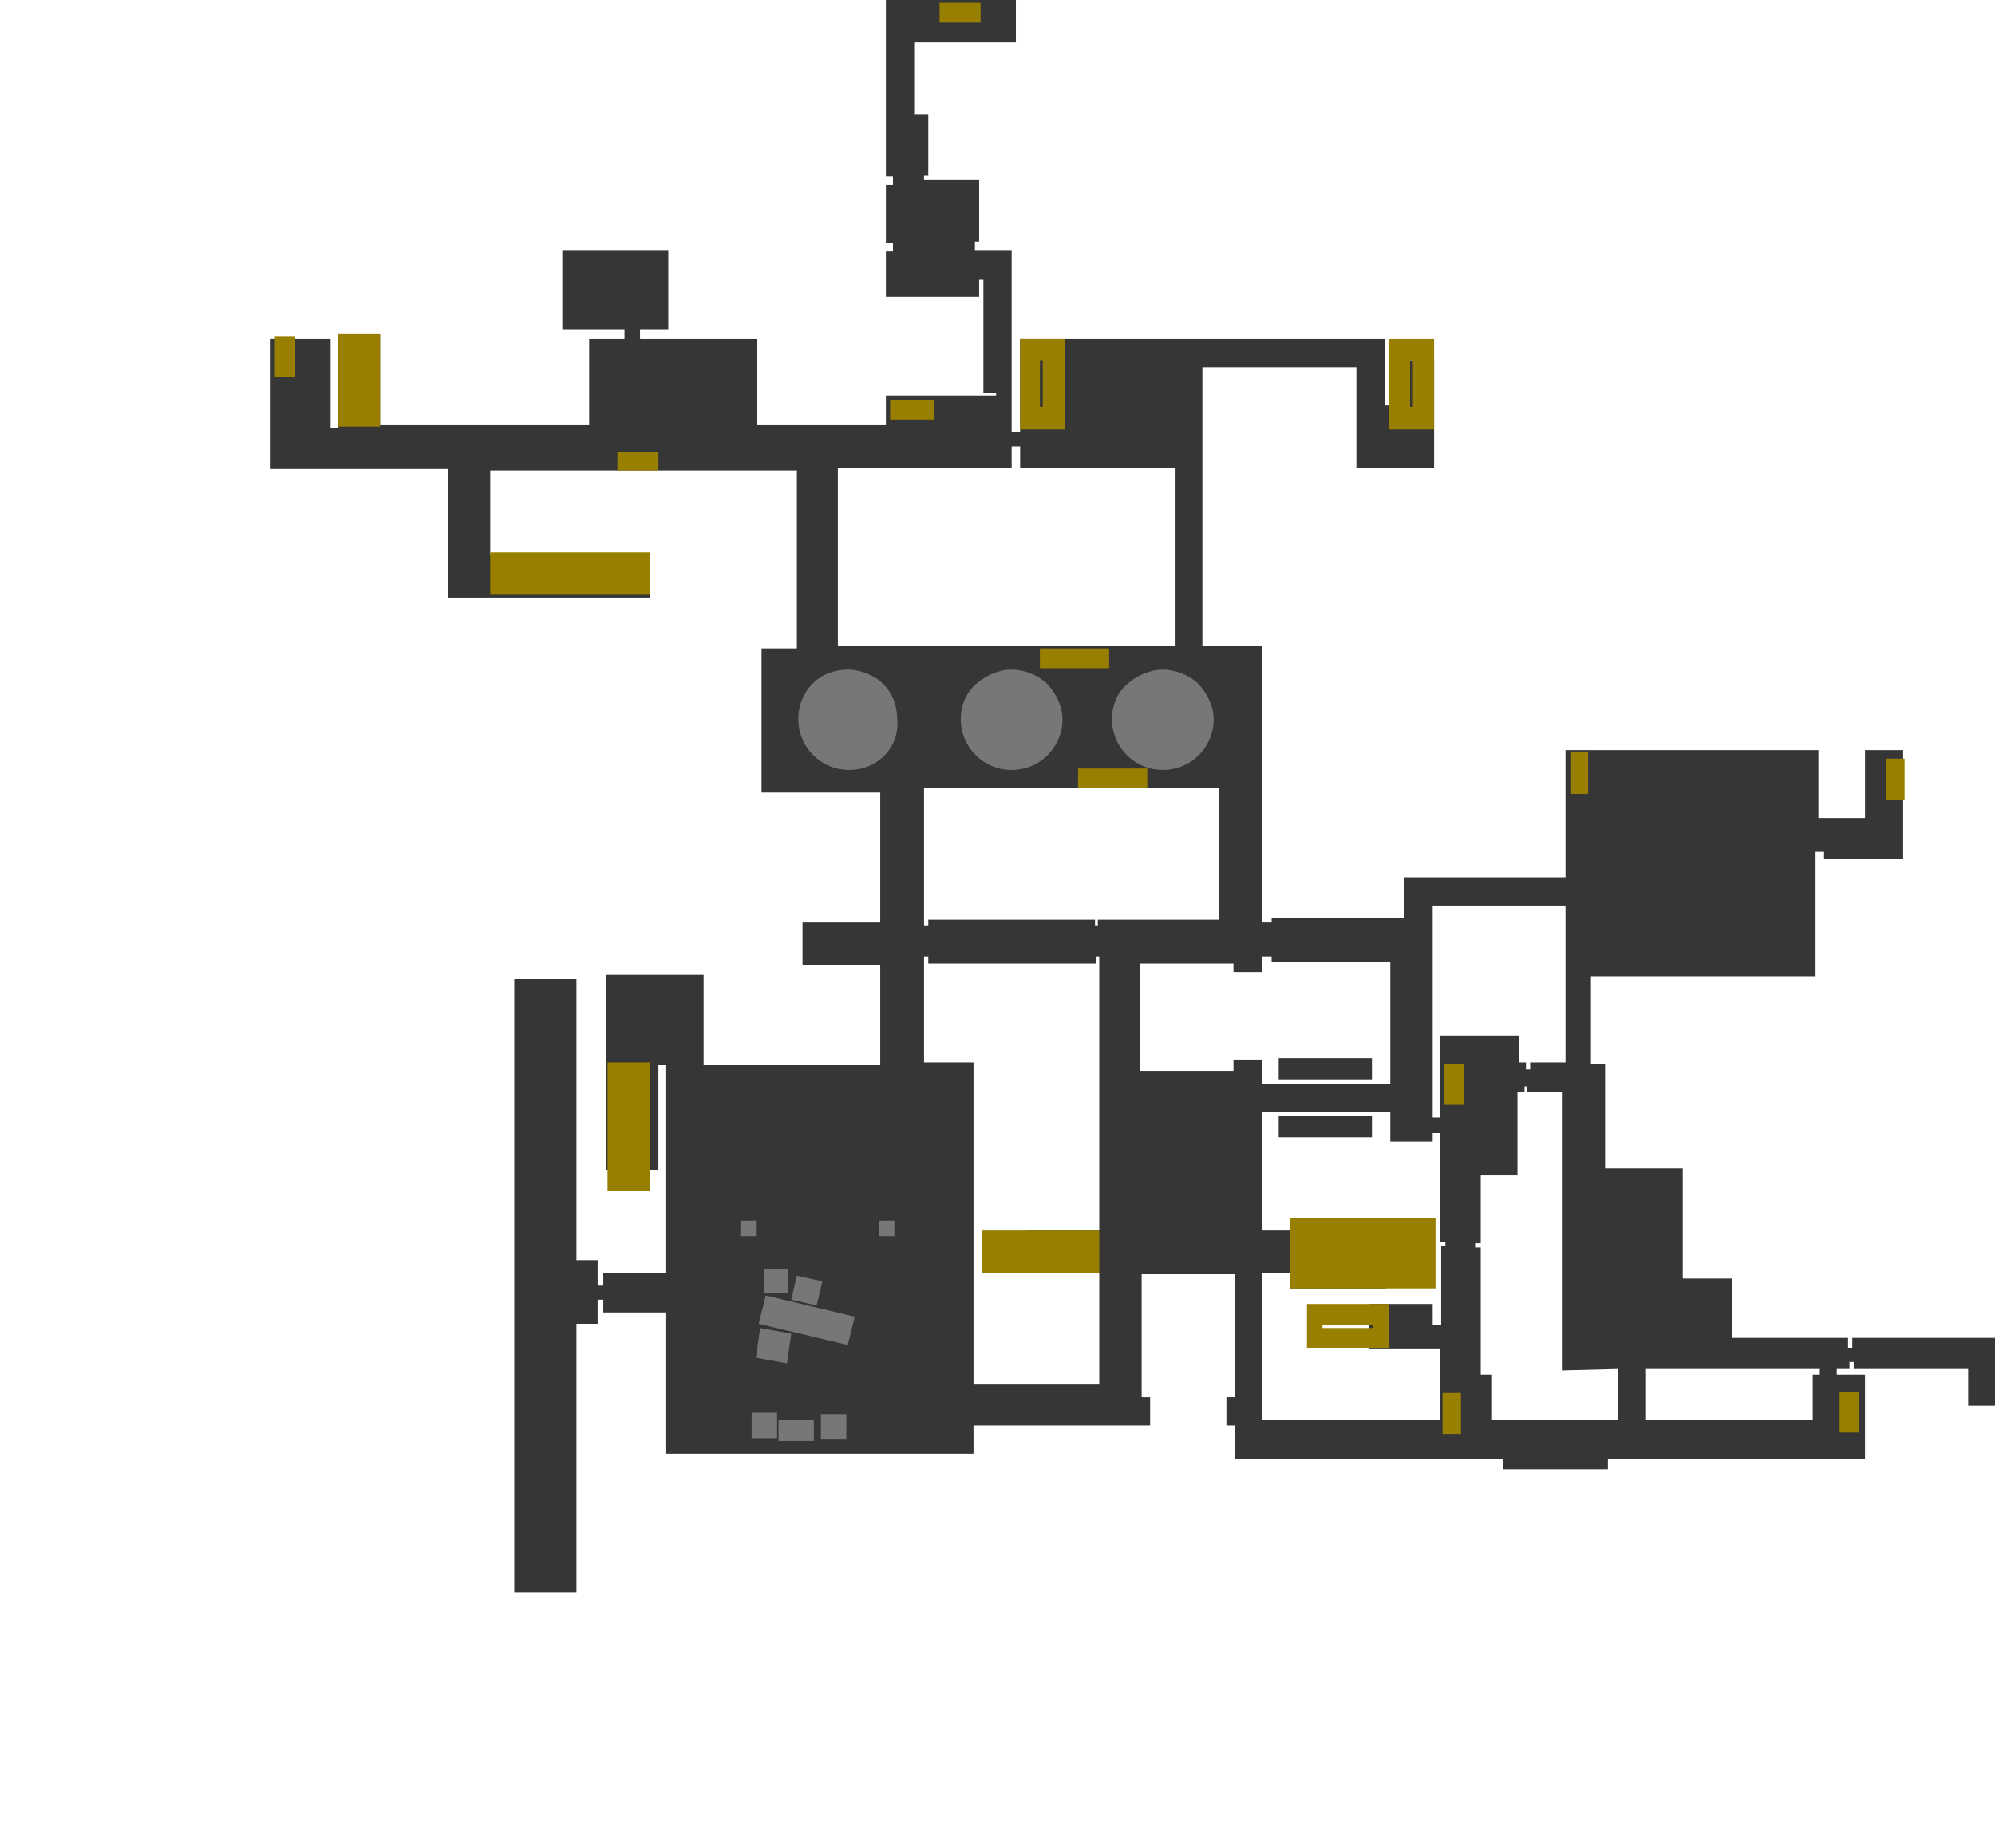
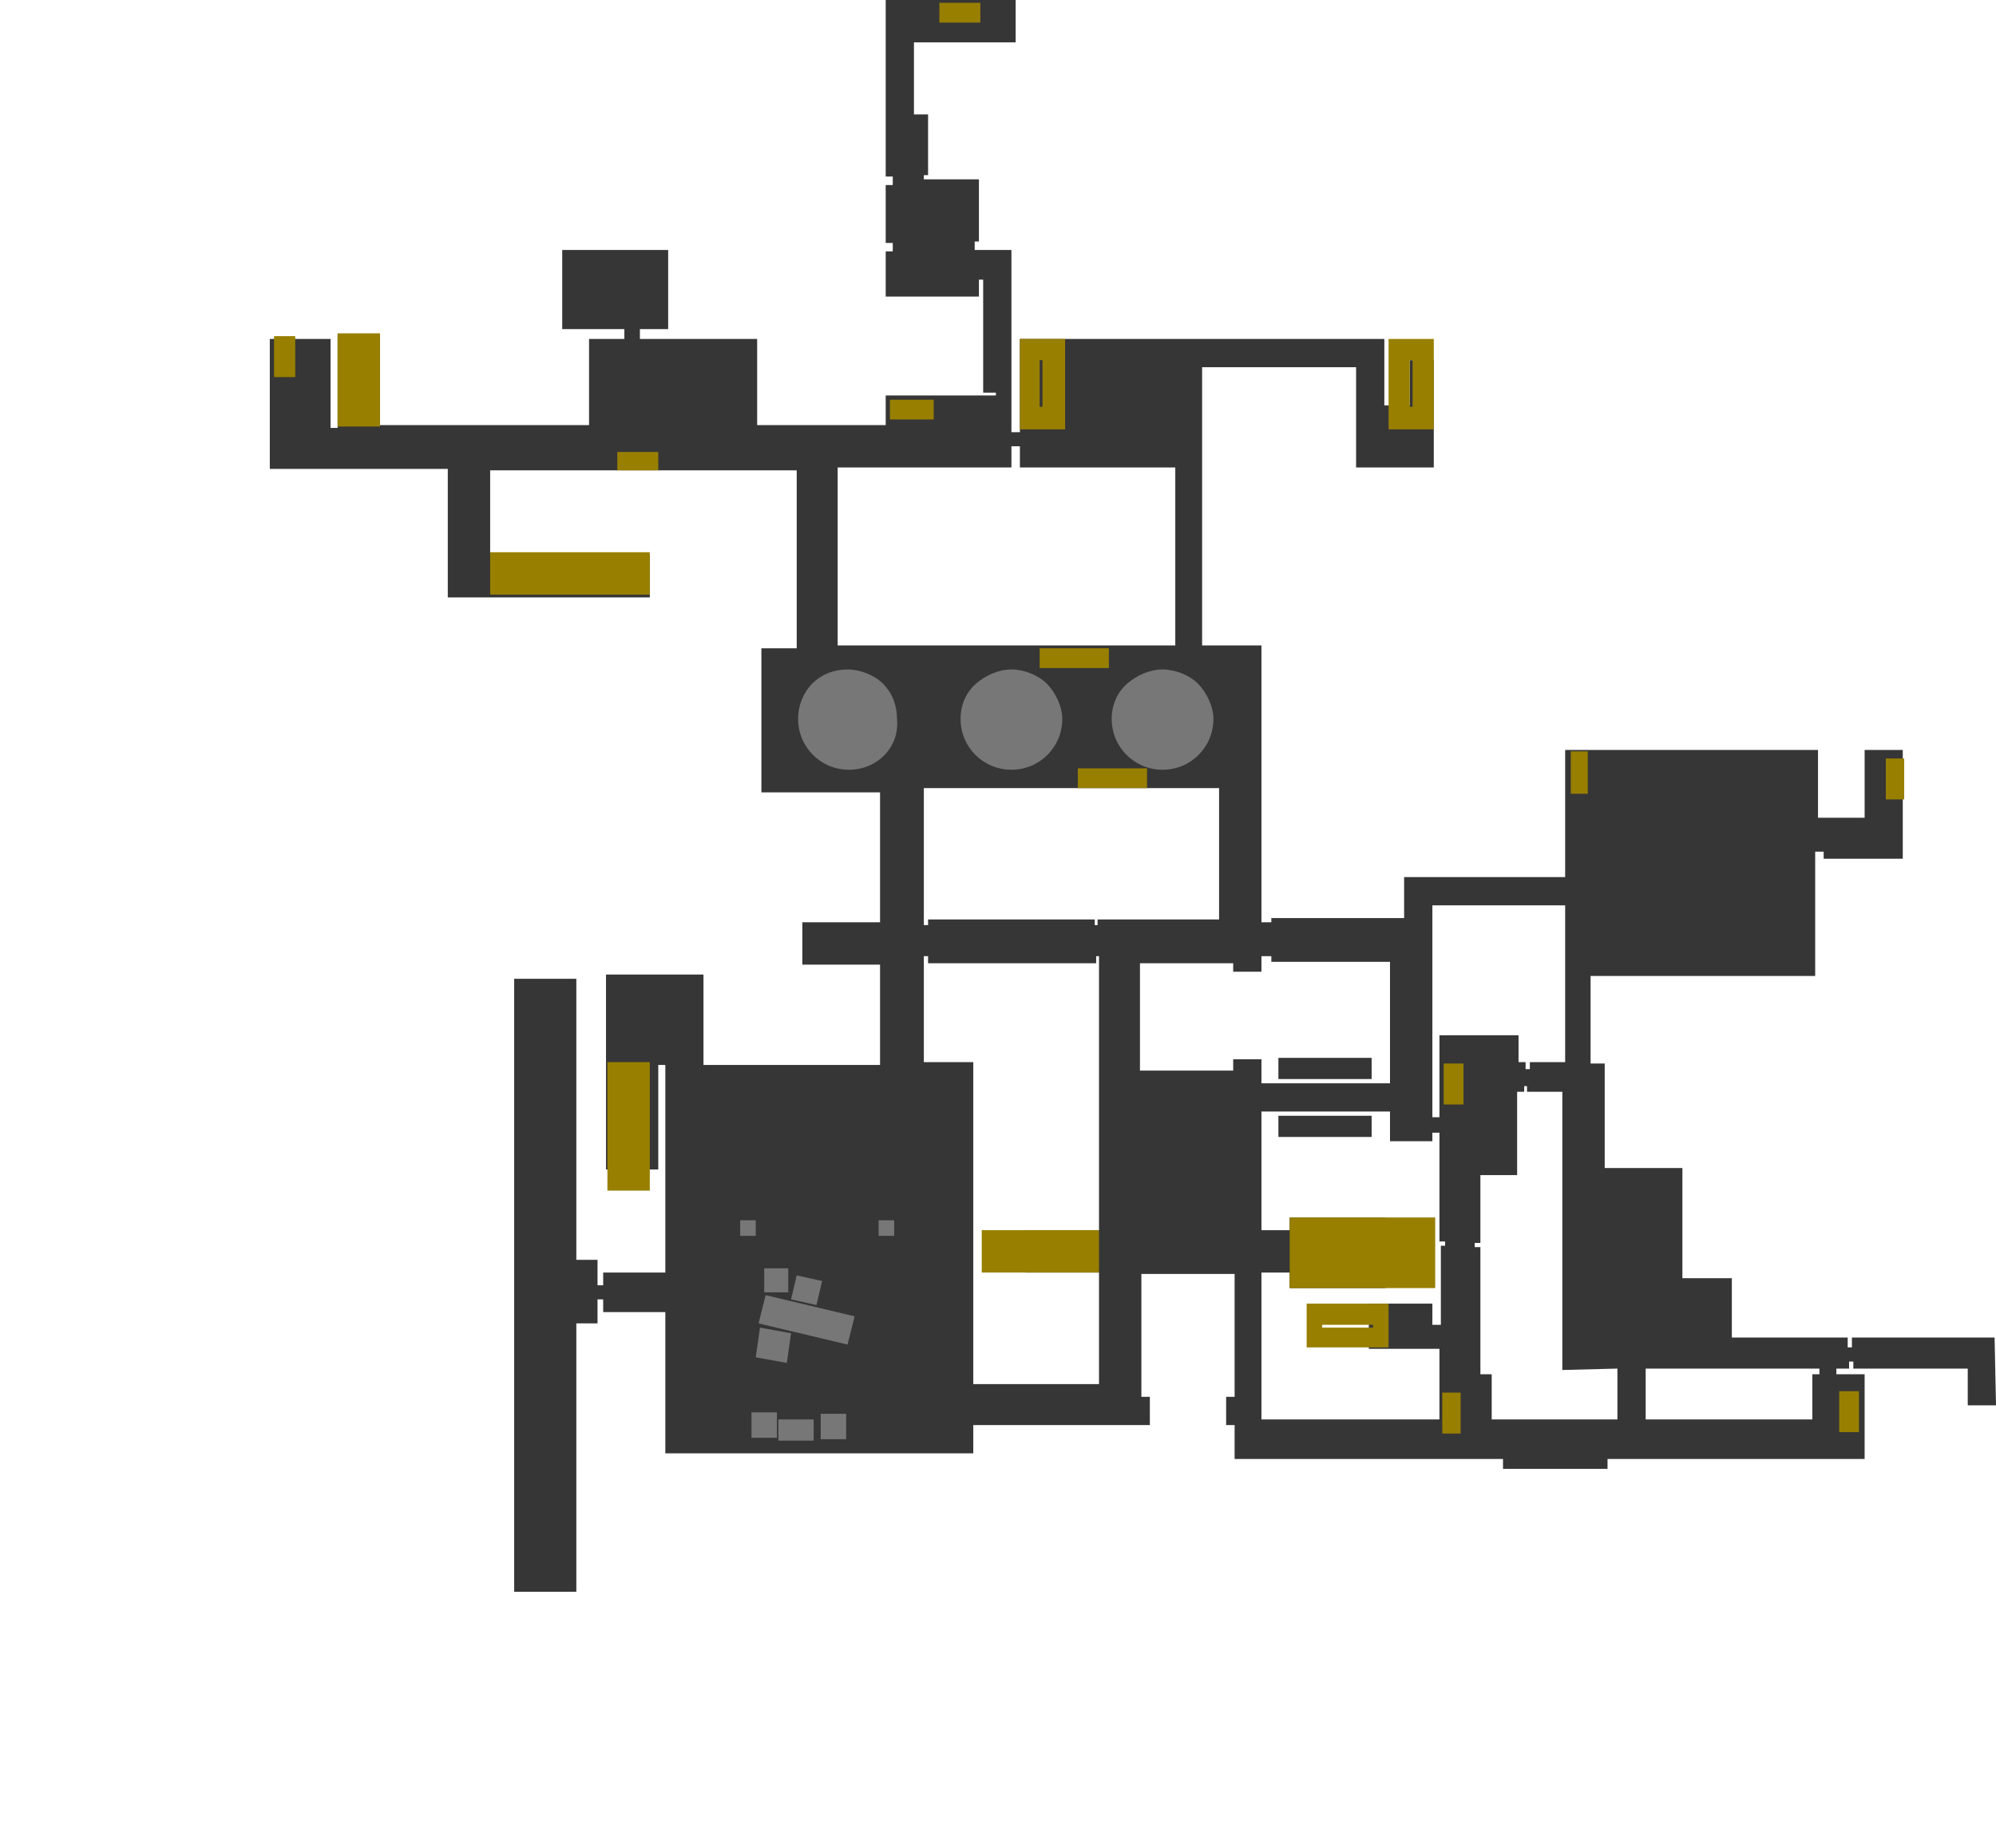
- <svg xmlns="http://www.w3.org/2000/svg" version="1.1" id="Discord.gg-_x40_marazm" x="0px" y="0px" viewBox="0 0 141.2 130.8" style="enable-background:new 0 0 141.2 130.8;" xml:space="preserve">
-   <style type="text/css">
- 	.st0{fill:#363636;}
- 	.st1{fill:#987F00;}
- 	.st2{fill:#777777;}
- </style>
+ <svg xmlns="http://www.w3.org/2000/svg" id="Discord.gg-_x40_marazm" version="1.1" viewBox="0 0 847.8 784.8">
+   <defs>
+     <style>
+       .st0 {
+         fill: #777;
+       }
+ 
+       .st1 {
+         fill: #987f00;
+       }
+ 
+       .st2 {
+         fill: #363636;
+       }
+     </style>
+   </defs>
  <g id="Basement">
    <g id="Floor-b">
-       <path class="st0" d="M97.1,79v1.5h-6.6V79H97.1z" />
-       <path class="st0" d="M97.1,74.9v1.5h-6.6v-1.5H97.1z" />
-       <path class="st0" d="M141.2,94.7h-10.1v0.7h-0.3v-0.7h-8.2v-4.2h-3.5v-7.8h-5.5v-7.4h-1v-6.2h15.9v-8.8h0.6v0.5h5.6v-7.7H132v4.8    h-3.3v-4.8h-17.9v9H99.4v2.9H90v0.3h-0.7V45.7h-4.2V26H96v7.1h5.5v-7.6h-1.7v3.2H98V24H72.2v6.6h-0.6V17.7H69v-0.6h0.3v-4.4h-3.9    v-0.3h0.3V8.1h-1V3h7.2V0h-9.2v12.5h0.5v0.6h-0.5v4.1h0.5v0.6h-0.5V21h6.6v-1.2h0.3v8h0.9V28h-7.8v2.1h-9.1V24l-8.3,0v-0.7h2v-5.6    h-7.5v5.6h4.4V24h-2.5l0,6.1l-14.8,0l0-6.4h-3l0,6.6h-0.5V24h-4.3v9.2h12.6v9.1H46v-3H34.7v-6h21.7v12.6h-2.5v10.2h8.4v9.2h-5.5v3    h5.5v7.1H49.8v-6.4h-6.9v13.8h3.7l0-7.4h0.5l0,14.7h-4.4v0.9h-0.4v-1.8h-1.5V69.3h-4.4v43.4h4.4v-19h1.5V92h0.4v0.9h4.4v10h21.8    v-2h12.5v-2h-0.6v-8.7h6.6v8.7h-0.6v2h0.6v2.4h19v0.7h7.4v-0.7H132v-6H130v-0.4h0.9v-0.5h0.3v0.5h8.1v2.6h2L141.2,94.7L141.2,94.7    z M128.8,96.9v0.4h-0.5v3.2h-11.8v-3.6H128.8L128.8,96.9z M114.5,96.9v3.6h-8.9v-3.2h-0.8v-9h-0.4v-0.3h0.4v-4.8h2.6v-5.9h0.5    v-0.4h0.2v0.4h2.5v19.7L114.5,96.9L114.5,96.9z M110.8,64.1v11.1h-2.5v0.5H108v-0.5h-0.5v-1.9h-5.6v5.8h-0.5v-15    C101.4,64.1,110.8,64.1,110.8,64.1z M102.3,87.9v0.3h-0.3v5.6h-0.6v-1.5h-4.5v3.2h5v5H89.3V90.1h2v1.1h6.8v-5h-6.8v0.9h-2v-8.4    h9.1v2.1h3v-0.6h0.5v7.7L102.3,87.9L102.3,87.9z M98.4,68.1v8.6h-9.1V75h-2v0.8l-6.6,0v-7.6h6.6v0.6h2v-1.1H90v0.4L98.4,68.1    L98.4,68.1z M86.3,55.9v9.2h-8.6v0.4h-0.2v-0.4H65.7v0.4h-0.3v-9.7H86.3L86.3,55.9z M83.2,33.1v12.6H59.3V33.1l12.3,0v-1.5h0.6    v1.5L83.2,33.1L83.2,33.1z M77.8,67.7v19.4h-5.2v3h5.2v7.9h-8.9V75.2h-3.5v-7.5h0.3v0.5h11.9v-0.5H77.8L77.8,67.7z" />
+       <path class="st2" d="M582.6,474v9h-39.6v-9h39.6Z" />
+       <path class="st2" d="M582.6,449.4v9h-39.6v-9h39.6Z" />
+       <path class="st2" d="M847.2,568.2h-60.6v4.2h-1.8v-4.2h-49.2v-25.2h-21v-46.8h-33v-44.4h-6v-37.2h95.4v-52.8h3.6v3h33.6v-46.2h-16.2v28.8h-19.8v-28.8h-107.4v54h-68.4v17.4h-56.4v1.8h-4.2v-117.6h-25.2v-118.2h65.4v42.6h33v-45.6h-10.2v19.2h-10.8v-28.2h-154.8v39.6h-3.6v-77.4h-15.6v-3.6h1.8v-26.4h-23.4v-1.8h1.8v-25.8h-6v-30.6h43.2V0h-55.2v75h3v3.6h-3v24.6h3v3.6h-3v19.2h39.6v-7.2h1.8v48h5.4v1.2h-46.8v12.6h-54.6v-36.6h-49.8v-4.2h12v-33.6h-45v33.6h26.4v4.2h-15v36.6h-88.8v-38.4h-18v39.6h-3v-37.8h-25.8v55.2h75.6v54.6h85.8v-18h-67.8v-36h130.2v75.6h-15v61.2h50.4v55.2h-33v18h33v42.6h-75v-38.4h-41.4v82.8h22.2v-44.4h3v88.2h-26.4v5.4h-2.4v-10.8h-9v-119.4h-26.4v260.4h26.4v-114h9v-10.2h2.4v5.4h26.4v60h130.8v-12h75v-12h-3.6v-52.2h39.6v52.2h-3.6v12h3.6v14.4h114v4.2h44.4v-4.2h109.2v-36h-12v-2.4h5.4v-3h1.8v3h48.6v15.6h12l-.6-28.8h0ZM772.8,581.4v2.4h-3v19.2h-70.8v-21.6h73.8ZM687,581.4v21.6h-53.4v-19.2h-4.8v-54h-2.4v-1.8h2.4v-28.8h15.6v-35.4h3v-2.4h1.2v2.4h15v118.2l23.4-.6h0ZM664.8,384.6v66.6h-15v3h-1.8v-3h-3v-11.4h-33.6v34.8h-3v-90h56.4ZM613.8,527.4v1.8h-1.8v33.6h-3.6v-9h-27v19.2h30v30h-75.6v-62.4h12v6.6h40.8v-30h-40.8v5.4h-12v-50.4h54.6v12.6h18v-3.6h3v46.2h2.4ZM590.4,408.6v51.6h-54.6v-10.2h-12v4.8h-39.6v-45.6h39.6v3.6h12v-6.6h4.2v2.4h50.4ZM517.8,335.4v55.2h-51.6v2.4h-1.2v-2.4h-70.8v2.4h-1.8v-58.2h125.4v.6ZM499.2,198.6v75.6h-143.4v-75.6h73.8v-9h3.6v9h66ZM466.8,406.2v116.4h-31.2v18h31.2v47.4h-53.4v-136.8h-21v-45h1.8v3h71.4v-3h1.2Z" />
    </g>
    <g id="Stairs-b">
      <g id="Connector-Ground_Floor">
-         <path id="stair-1" class="st1" d="M45.9,39.1H34.7v3h11.3V39.1z" />
-         <path id="stair-2" class="st1" d="M26.9,30.2v-6.6h-3v6.6H26.9z" />
-         <path id="stair-3" class="st1" d="M20.9,23.8v2.9h-1.5v-2.9H20.9z" />
-         <path id="stair-4" class="st1" d="M66.1,28.3H63v1.4h3.1V28.3z" />
-         <path id="stair-7" class="st1" d="M46,75.2l0,9.1h-3l0-9.1L46,75.2L46,75.2z" />
-         <path id="stair-8" class="st1" d="M77.8,87.1h-8.3v3h8.3V87.1z" />
-         <path id="stair-220" class="st1" d="M91.3,86.2h10.3v5H91.3V86.2z" />
-         <path id="stair-221" class="st1" d="M102.1,98.6v2.9h1.3v-2.9H102.1z" />
-         <path id="stair-222" class="st1" d="M131.6,98.5h-1.4v2.9h1.4V98.5z" />
-         <path id="stair-223" class="st1" d="M78.5,45.9v1.4h-4.9v-1.4H78.5z" />
-         <path id="stair-224" class="st1" d="M81.2,54.4v1.4h-4.9v-1.4H81.2z" />
-         <path id="stair-136" class="st1" d="M134.8,53.7v2.9h-1.3v-2.9H134.8z" />
-         <path id="stair-140" class="st1" d="M46.6,33.3v-1.3h-2.9v1.3H46.6z" />
-         <path id="stair-128" class="st1" d="M75.4,30.3V24h-3.2v6.4H75.4z M73.8,28.8h-0.2v-3.3h0.2V28.8z" />
-         <path id="stair-127" class="st1" d="M101.5,30.3V24h-3.2v6.4H101.5z M100,28.8h-0.2v-3.3h0.2V28.8z" />
-         <path id="stair-138" class="st1" d="M111.2,53.2v3h1.2v-3H111.2z" />
-         <path id="stair-139" class="st1" d="M103.6,78.2v-2.9h-1.4v2.9H103.6z" />
-         <path id="stair-134" class="st1" d="M98.3,92.3h-5.8v3.1h5.8V92.3z M97.2,93.8V94h-3.6v-0.2H97.2z" />
-         <path id="stair-143" class="st1" d="M66.5,0.2h2.9v1.4h-2.9V0.2z" />
+         <path id="stair-1" class="st1" d="M275.4,234.6h-67.2v18h67.8v-18h-.6Z" />
+         <path id="stair-2" class="st1" d="M161.4,181.2v-39.6h-18v39.6h18Z" />
+         <path id="stair-3" class="st1" d="M125.4,142.8v17.4h-9v-17.4h9Z" />
+         <path id="stair-4" class="st1" d="M396.6,169.8h-18.6v8.4h18.6v-8.4Z" />
+         <path id="stair-7" class="st1" d="M276,451.2v54.6h-18v-54.6h18Z" />
+         <path id="stair-8" class="st1" d="M466.8,522.6h-49.8v18h49.8v-18Z" />
+         <path id="stair-220" class="st1" d="M547.8,517.2h61.8v30h-61.8v-30Z" />
+         <path id="stair-221" class="st1" d="M612.6,591.6v17.4h7.8v-17.4h-7.8Z" />
+         <path id="stair-222" class="st1" d="M789.6,591h-8.4v17.4h8.4v-17.4Z" />
+         <path id="stair-223" class="st1" d="M471,275.4v8.4h-29.4v-8.4h29.4Z" />
+         <path id="stair-224" class="st1" d="M487.2,326.4v8.4h-29.4v-8.4h29.4Z" />
+         <path id="stair-136" class="st1" d="M808.8,322.2v17.4h-7.8v-17.4h7.8Z" />
+         <path id="stair-140" class="st1" d="M279.6,199.8v-7.8h-17.4v7.8h17.4Z" />
+         <path id="stair-128" class="st1" d="M452.4,181.8v-37.8h-19.2v38.4h19.2v-.6ZM442.8,172.8h-1.2v-19.8h1.2v19.8Z" />
+         <path id="stair-127" class="st1" d="M609,181.8v-37.8h-19.2v38.4h19.2v-.6ZM600,172.8h-1.2v-19.8h1.2v19.8Z" />
+         <path id="stair-138" class="st1" d="M667.2,319.2v18h7.2v-18h-7.2Z" />
+         <path id="stair-139" class="st1" d="M621.6,469.2v-17.4h-8.4v17.4h8.4Z" />
+         <path id="stair-134" class="st1" d="M589.8,553.8h-34.8v18.6h34.8v-18.6ZM583.2,562.8v1.2h-21.6v-1.2h21.6Z" />
+         <path id="stair-143" class="st1" d="M399,1.2h17.4v8.4h-17.4V1.2Z" />
      </g>
    </g>
    <g id="Wall-b">
-       <path class="st2" d="M60.1,54.5c-2,0-3.6-1.6-3.6-3.6c0-1,0.4-1.9,1-2.5c0.7-0.7,1.6-1,2.5-1s1.9,0.4,2.5,1c0.7,0.7,1,1.6,1,2.5    C63.7,52.9,62.1,54.5,60.1,54.5L60.1,54.5L60.1,54.5z" />
-       <path class="st2" d="M82.3,54.5c-2,0-3.6-1.6-3.6-3.6c0-1,0.4-1.9,1.1-2.5s1.6-1,2.5-1s1.9,0.4,2.5,1s1.1,1.6,1.1,2.5    C85.9,52.9,84.3,54.5,82.3,54.5L82.3,54.5L82.3,54.5z" />
-       <path class="st2" d="M71.6,54.5c-2,0-3.6-1.6-3.6-3.6c0-1,0.4-1.9,1.1-2.5s1.6-1,2.5-1s1.9,0.4,2.5,1s1.1,1.6,1.1,2.5    C75.2,52.9,73.6,54.5,71.6,54.5L71.6,54.5L71.6,54.5z" />
-       <path class="st2" d="M54.2,91.7l6.3,1.5l-0.5,2l-6.3-1.5L54.2,91.7z" />
-       <path class="st2" d="M53.8,94l2.2,0.4l-0.3,2.1l-2.2-0.4L53.8,94z" />
-       <path class="st2" d="M55.8,89.8v1.7h-1.7v-1.7H55.8z" />
-       <path class="st2" d="M56.4,90.3l1.8,0.4l-0.4,1.7L56,92L56.4,90.3z" />
-       <path class="st2" d="M53.5,86.4v1.1h-1.1v-1.1H53.5z" />
-       <path class="st2" d="M63.3,86.4v1.1h-1.1v-1.1H63.3z" />
-       <path class="st2" d="M59.9,100.1v1.8h-1.8v-1.8H59.9z" />
-       <path class="st2" d="M57.6,100.5v1.5h-2.5v-1.5H57.6z" />
-       <path class="st2" d="M55,100v1.8h-1.8V100H55z" />
+       <path class="st0" d="M360.6,327c-12,0-21.6-9.6-21.6-21.6,0-6,2.4-11.4,6-15,4.2-4.2,9.6-6,15-6s11.4,2.4,15,6c4.2,4.2,6,9.6,6,15,1.2,12-8.4,21.6-20.4,21.6h0Z" />
+       <path class="st0" d="M493.8,327c-12,0-21.6-9.6-21.6-21.6,0-6,2.4-11.4,6.6-15s9.6-6,15-6,11.4,2.4,15,6,6.6,9.6,6.6,15c0,12-9.6,21.6-21.6,21.6h0Z" />
+       <path class="st0" d="M429.6,327c-12,0-21.6-9.6-21.6-21.6,0-6,2.4-11.4,6.6-15s9.6-6,15-6,11.4,2.4,15,6,6.6,9.6,6.6,15c0,12-9.6,21.6-21.6,21.6h0Z" />
+       <path class="st0" d="M325.2,550.2l37.8,9-3,12-37.8-9,3-12Z" />
+       <path class="st0" d="M322.8,564l13.2,2.4-1.8,12.6-13.2-2.4,1.8-12.6Z" />
+       <path class="st0" d="M334.8,538.8v10.2h-10.2v-10.2h10.2Z" />
+       <path class="st0" d="M338.4,541.8l10.8,2.4-2.4,10.2-10.8-2.4,2.4-10.2Z" />
+       <path class="st0" d="M321,518.4v6.6h-6.6v-6.6h6.6Z" />
+       <path class="st0" d="M379.8,518.4v6.6h-6.6v-6.6h6.6Z" />
+       <path class="st0" d="M359.4,600.6v10.8h-10.8v-10.8h10.8Z" />
+       <path class="st0" d="M345.6,603v9h-15v-9h15Z" />
+       <path class="st0" d="M330,600v10.8h-10.8v-10.8h10.8Z" />
    </g>
  </g>
</svg>
